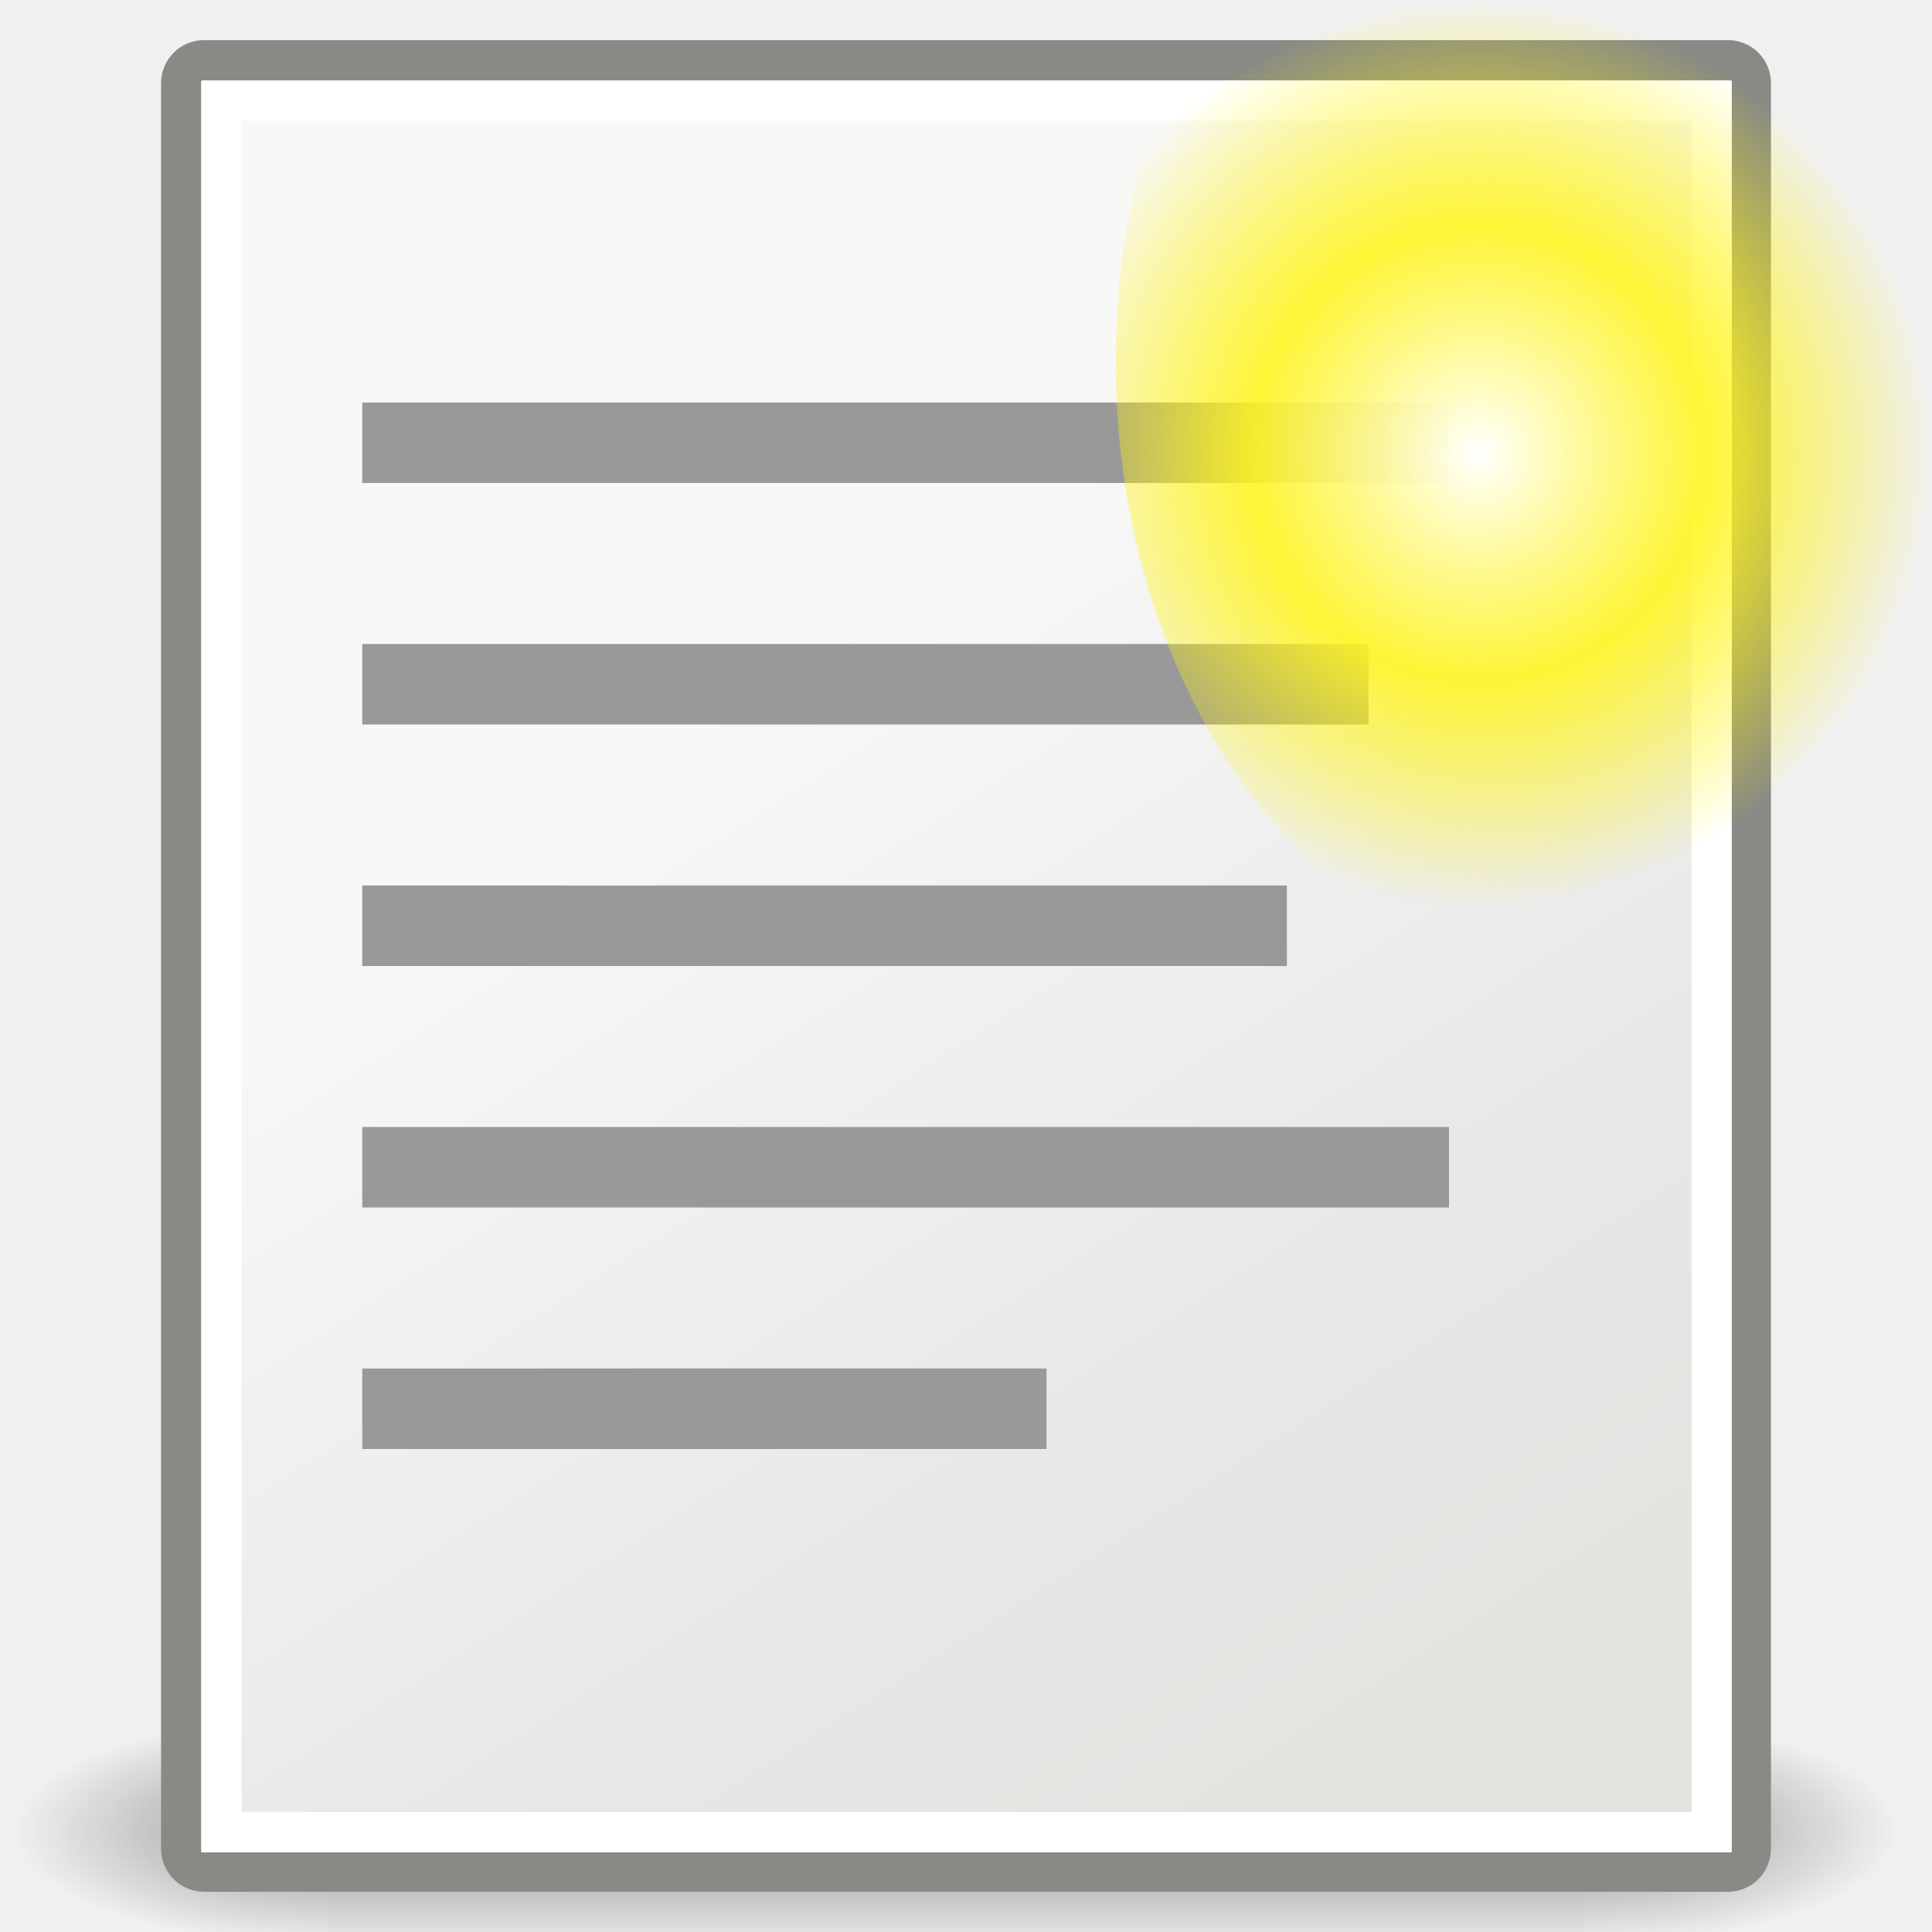
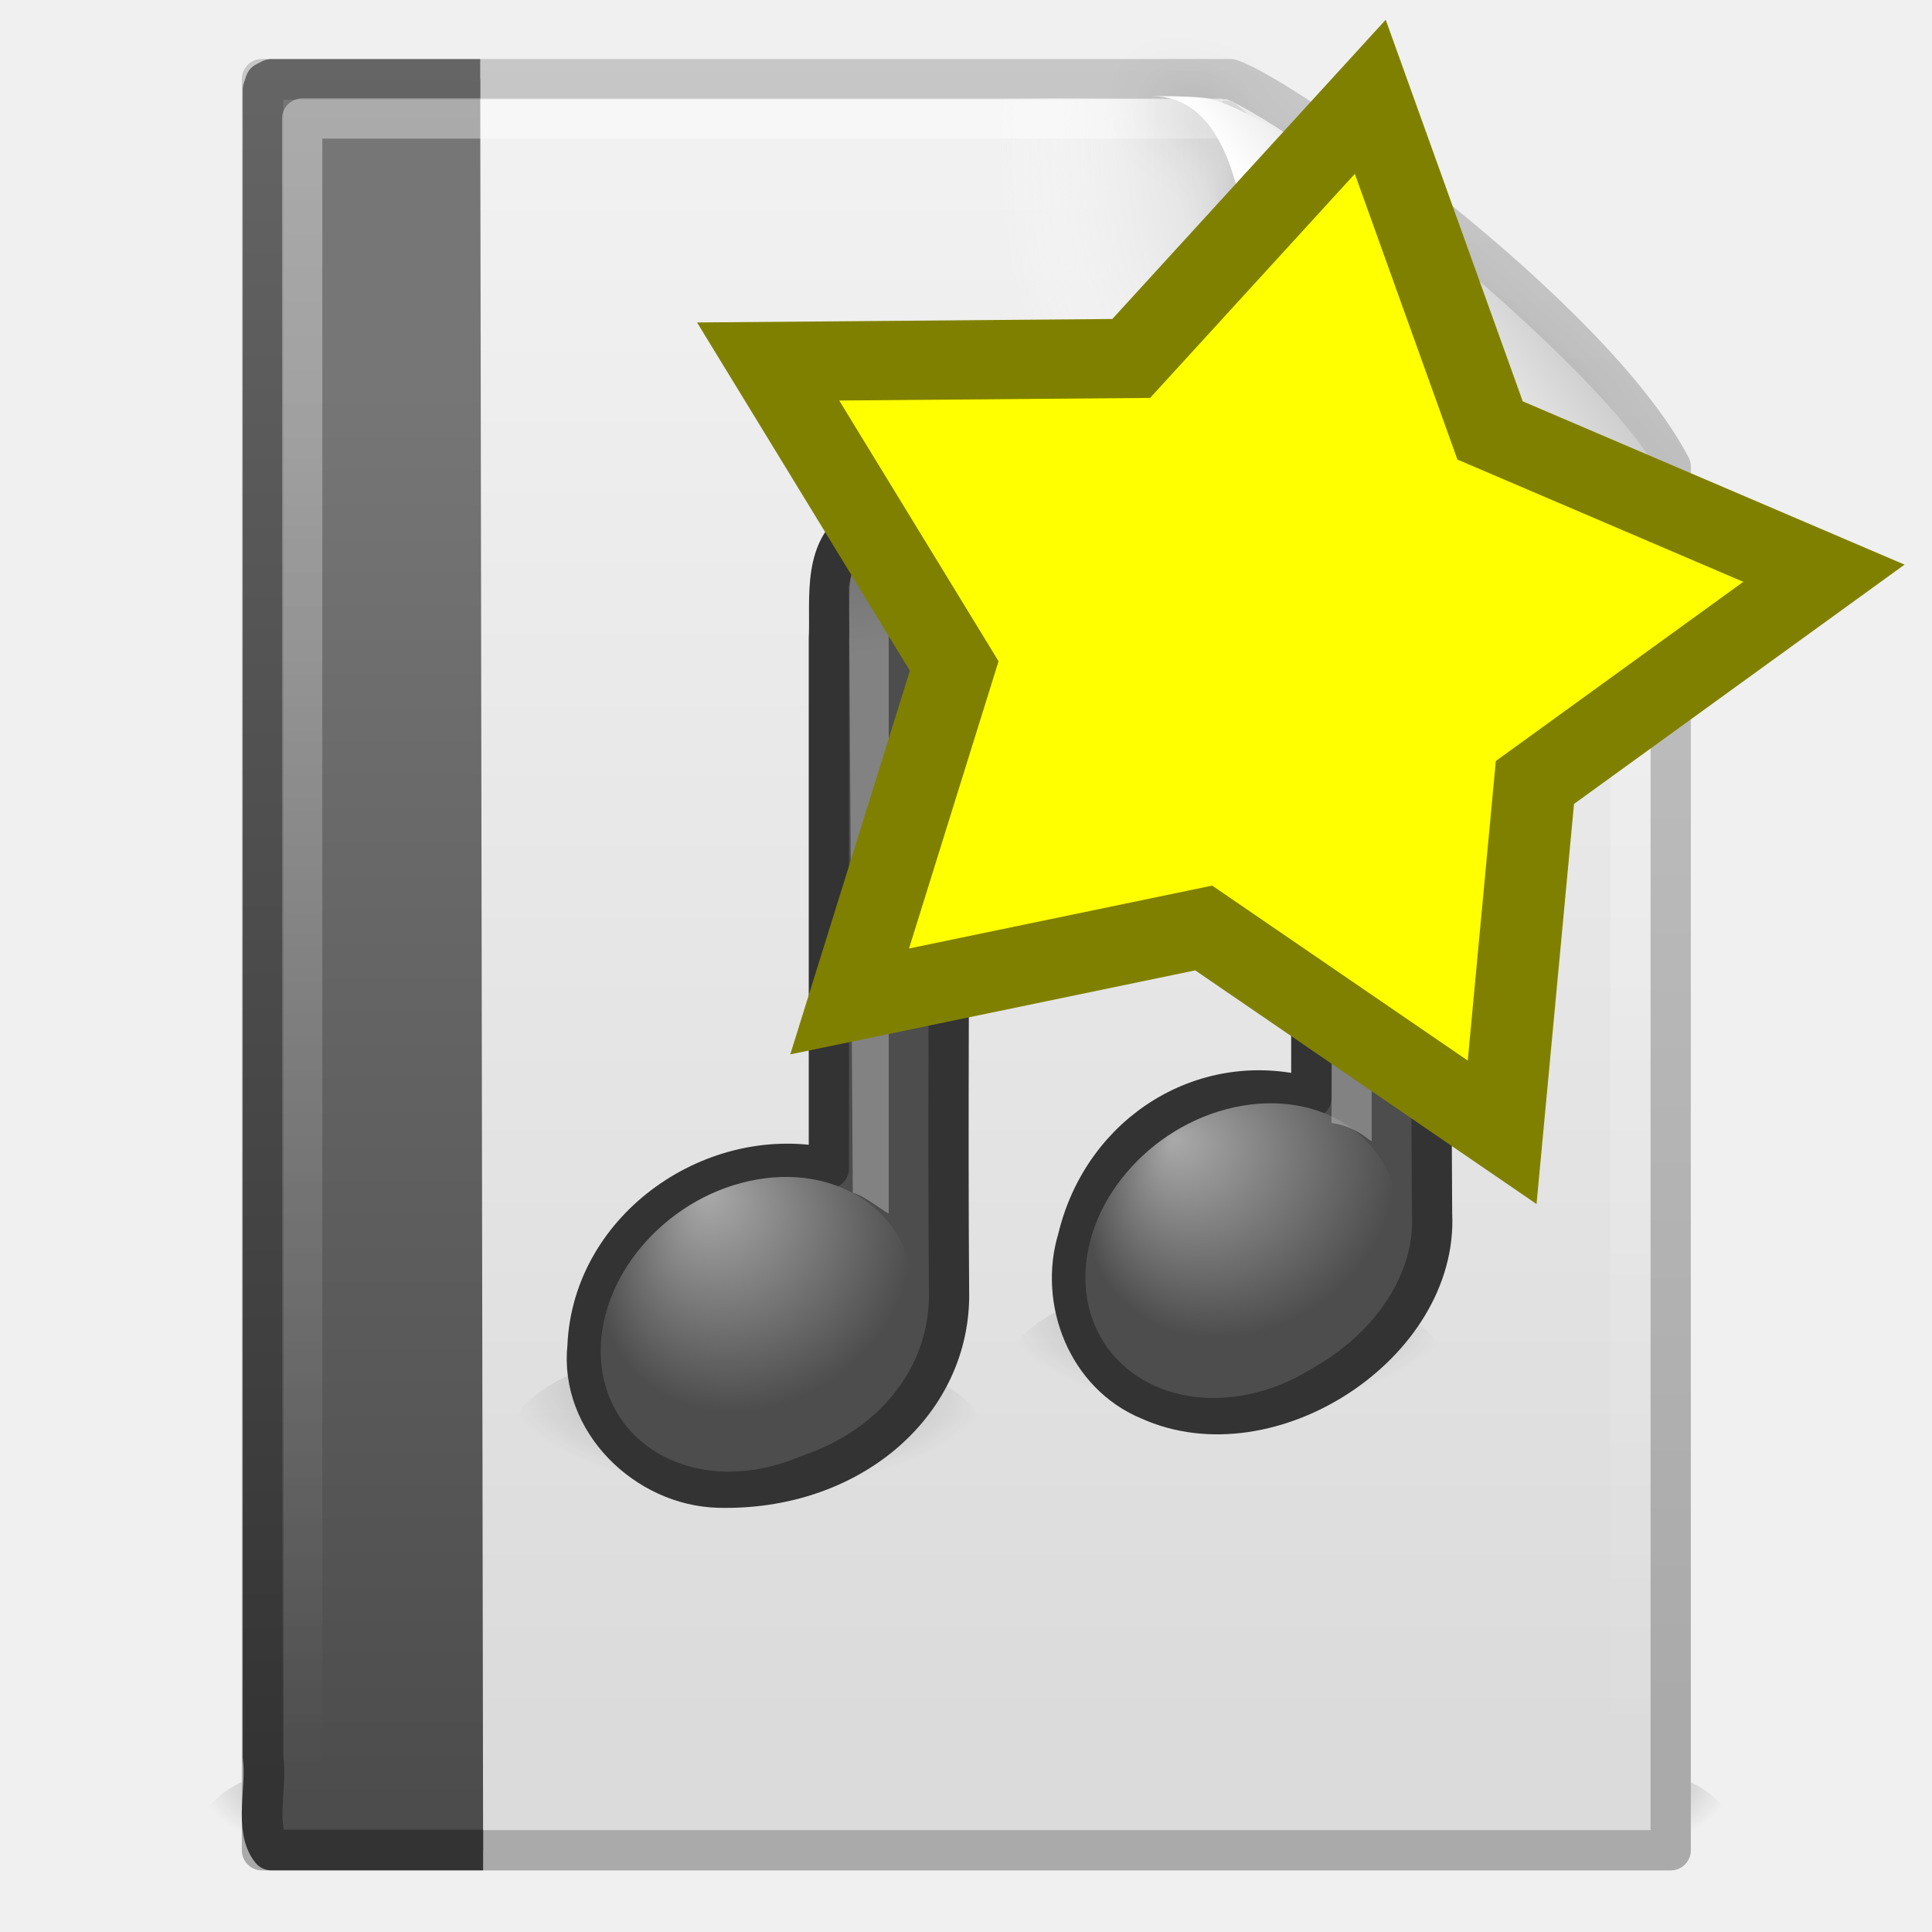
- <svg xmlns="http://www.w3.org/2000/svg" xmlns:xlink="http://www.w3.org/1999/xlink" version="1.1" id="svg4198" height="48px" width="48px">
+ <svg xmlns="http://www.w3.org/2000/svg" xmlns:ns1="http://www.openswatchbook.org/uri/2009/osb" xmlns:xlink="http://www.w3.org/1999/xlink" width="48px" height="48px" id="svg4198" version="1.1">
  <defs id="defs4200">
-     <radialGradient r="117.143" fy="486.648" fx="605.714" cy="486.648" cx="605.714" gradientTransform="matrix(-2.774389,0,0,1.969706,112.7623,-872.8854)" gradientUnits="userSpaceOnUse" id="radialGradient5031" xlink:href="#linearGradient5060" />
+     <linearGradient id="linearGradient3076" ns1:paint="solid">
+       <stop style="stop-color:#ffff00;stop-opacity:1;" offset="0" id="stop3074" />
+     </linearGradient>
+     <radialGradient xlink:href="#linearGradient5060" id="radialGradient5031" gradientUnits="userSpaceOnUse" gradientTransform="matrix(-2.774389,0,0,1.969706,112.7623,-872.8854)" cx="605.714" cy="486.648" fx="605.714" fy="486.648" r="117.143" />
    <linearGradient id="linearGradient5060">
-       <stop id="stop5062" offset="0" style="stop-color:black;stop-opacity:1;" />
-       <stop id="stop5064" offset="1" style="stop-color:black;stop-opacity:0;" />
+       <stop style="stop-color:black;stop-opacity:1;" offset="0" id="stop5062" />
+       <stop style="stop-color:black;stop-opacity:0;" offset="1" id="stop5064" />
    </linearGradient>
-     <radialGradient r="117.143" fy="486.648" fx="605.714" cy="486.648" cx="605.714" gradientTransform="matrix(2.774389,0,0,1.969706,-1891.633,-872.8854)" gradientUnits="userSpaceOnUse" id="radialGradient5029" xlink:href="#linearGradient5060" />
+     <radialGradient xlink:href="#linearGradient5060" id="radialGradient5029" gradientUnits="userSpaceOnUse" gradientTransform="matrix(2.774389,0,0,1.969706,-1891.633,-872.8854)" cx="605.714" cy="486.648" fx="605.714" fy="486.648" r="117.143" />
    <linearGradient id="linearGradient5048">
-       <stop id="stop5050" offset="0" style="stop-color:black;stop-opacity:0;" />
-       <stop style="stop-color:black;stop-opacity:1;" offset="0.5" id="stop5056" />
-       <stop id="stop5052" offset="1" style="stop-color:black;stop-opacity:0;" />
+       <stop style="stop-color:black;stop-opacity:0;" offset="0" id="stop5050" />
+       <stop id="stop5056" offset="0.5" style="stop-color:black;stop-opacity:1;" />
+       <stop style="stop-color:black;stop-opacity:0;" offset="1" id="stop5052" />
    </linearGradient>
-     <linearGradient y2="609.505" x2="302.857" y1="366.648" x1="302.857" gradientTransform="matrix(2.774389,0,0,1.969706,-1892.179,-872.8854)" gradientUnits="userSpaceOnUse" id="linearGradient5027" xlink:href="#linearGradient5048" />
+     <linearGradient xlink:href="#linearGradient5048" id="linearGradient5027" gradientUnits="userSpaceOnUse" gradientTransform="matrix(2.774389,0,0,1.969706,-1892.179,-872.8854)" x1="302.857" y1="366.648" x2="302.857" y2="609.505" />
    <linearGradient id="linearGradient3558">
-       <stop id="stop3560" offset="0" style="stop-color:#000000;stop-opacity:1;" />
-       <stop id="stop3562" offset="1" style="stop-color:#000000;stop-opacity:0;" />
+       <stop style="stop-color:#000000;stop-opacity:1;" offset="0" id="stop3560" />
+       <stop style="stop-color:#000000;stop-opacity:0;" offset="1" id="stop3562" />
    </linearGradient>
-     <radialGradient gradientUnits="userSpaceOnUse" gradientTransform="matrix(1,0,0,0.651376,4.638648e-15,10.75754)" r="15.571" fy="30.857" fx="22.571" cy="30.857" cx="22.571" id="radialGradient3564" xlink:href="#linearGradient3558" />
+     <radialGradient xlink:href="#linearGradient3558" id="radialGradient3564" cx="22.571" cy="30.857" fx="22.571" fy="30.857" r="15.571" gradientTransform="matrix(1,0,0,0.651376,4.638648e-15,10.75754)" gradientUnits="userSpaceOnUse" />
    <linearGradient id="linearGradient15218">
-       <stop id="stop15220" offset="0" style="stop-color:#f8f8f7;stop-opacity:1;" />
-       <stop style="stop-color:#e8e8e8;stop-opacity:1;" offset="0.599" id="stop2269" />
-       <stop id="stop15222" offset="1" style="stop-color:#e2e2de;stop-opacity:1;" />
+       <stop style="stop-color:#f8f8f7;stop-opacity:1;" offset="0" id="stop15220" />
+       <stop id="stop2269" offset="0.599" style="stop-color:#e8e8e8;stop-opacity:1;" />
+       <stop style="stop-color:#e2e2de;stop-opacity:1;" offset="1" id="stop15222" />
    </linearGradient>
-     <linearGradient y2="39.6" x2="35.596" y1="18.379" x1="20.794" gradientTransform="matrix(1.342704,0,0,1.235378,-8.219611,-6.577189)" gradientUnits="userSpaceOnUse" id="linearGradient2240" xlink:href="#linearGradient15218" />
-     <radialGradient r="14.375" fy="125" fx="55" cy="125" cx="55" gradientUnits="userSpaceOnUse" id="radialGradient278" xlink:href="#linearGradient12512" gradientTransform="matrix(0.783292,0,0,0.783292,-6.340882,-86.65168)" />
+     <linearGradient xlink:href="#linearGradient15218" id="linearGradient2240" gradientUnits="userSpaceOnUse" gradientTransform="matrix(1.342704,0,0,1.235378,-8.219611,-6.577189)" x1="20.794" y1="18.379" x2="35.596" y2="39.6" />
+     <radialGradient gradientTransform="matrix(0.783292,0,0,0.783292,-6.340882,-86.65168)" xlink:href="#linearGradient12512" id="radialGradient278" gradientUnits="userSpaceOnUse" cx="55" cy="125" fx="55" fy="125" r="14.375" />
    <linearGradient id="linearGradient12512">
-       <stop id="stop12513" offset="0" style="stop-color:#ffffff;stop-opacity:1;" />
-       <stop id="stop12517" offset="0.5" style="stop-color:#fff520;stop-opacity:0.891;" />
-       <stop id="stop12514" offset="1" style="stop-color:#fff300;stop-opacity:0;" />
+       <stop style="stop-color:#ffffff;stop-opacity:1;" offset="0" id="stop12513" />
+       <stop style="stop-color:#fff520;stop-opacity:0.891;" offset="0.5" id="stop12517" />
+       <stop style="stop-color:#fff300;stop-opacity:0;" offset="1" id="stop12514" />
+     </linearGradient>
+     <linearGradient gradientUnits="userSpaceOnUse" gradientTransform="matrix(0.067325,0,0,0.0147,-0.34924,35.57194)" y2="609.51" y1="366.65" x2="302.86" x1="302.86" id="linearGradient3201">
+       <stop offset="0" style="stop-opacity:0" id="stop5050-7" />
+       <stop offset=".5" id="stop5056-3" />
+       <stop offset="1" style="stop-opacity:0" id="stop5052-6" />
+     </linearGradient>
+     <radialGradient xlink:href="#linearGradient5060" gradientUnits="userSpaceOnUse" gradientTransform="matrix(-0.02304,0,0,0.0147,21.6149,35.57194)" r="117.14" cy="486.65" cx="605.71" id="radialGradient3198" />
+     <radialGradient xlink:href="#linearGradient5060" gradientUnits="userSpaceOnUse" gradientTransform="matrix(0.02304,0,0,0.0147,26.3529,35.57194)" r="117.14" cy="486.65" cx="605.71" id="radialGradient3195" />
+     <linearGradient gradientUnits="userSpaceOnUse" gradientTransform="matrix(1,0,0,0.95617,-0.008101,-3.382955)" y2="47.013" y1="0.985" x2="25.132" x1="25.132" id="linearGradient3190">
+       <stop offset="0" style="stop-color:#f4f4f4" id="stop3602" />
+       <stop offset="1" style="stop-color:#dbdbdb" id="stop3604" />
+     </linearGradient>
+     <linearGradient gradientUnits="userSpaceOnUse" gradientTransform="matrix(0.8075,0,0,0.89483,59.4019,-4.448655)" y2="2.906" y1="50.786" x2="-51.786" x1="-51.786" id="linearGradient3192">
+       <stop offset="0" style="stop-color:#aaa" id="stop3106" />
+       <stop offset="1" style="stop-color:#c8c8c8" id="stop3108" />
+     </linearGradient>
+     <radialGradient gradientUnits="userSpaceOnUse" gradientTransform="matrix(0.3617,0,0,-0.39078,0.84296,46.04894)" r="139.56" cy="112.3" cx="102" id="radialGradient3187">
+       <stop offset="0" style="stop-color:#b7b8b9" id="stop41" />
+       <stop offset=".189" style="stop-color:#ececec" id="stop47" />
+       <stop offset=".257" style="stop-color:#fafafa;stop-opacity:0" id="stop49" />
+       <stop offset=".301" style="stop-color:#fff;stop-opacity:0" id="stop51" />
+       <stop offset=".531" style="stop-color:#fafafa;stop-opacity:0" id="stop53" />
+       <stop offset=".845" style="stop-color:#ebecec;stop-opacity:0" id="stop55" />
+       <stop offset="1" style="stop-color:#e1e2e3;stop-opacity:0" id="stop57" />
+     </radialGradient>
+     <linearGradient gradientUnits="userSpaceOnUse" gradientTransform="matrix(0.79932,0,0,1.0037,40.8479,-3.028755)" y2="46.264" y1="11.109" x2="-22.54" x1="-22.54" id="linearGradient2891">
+       <stop offset="0" style="stop-color:#767676" id="stop4032" />
+       <stop offset="1" style="stop-color:#4c4c4c" id="stop4034" />
+     </linearGradient>
+     <linearGradient gradientUnits="userSpaceOnUse" gradientTransform="matrix(0.91101,0,0,0.977,0.59464,-2.415995)" y2="1.716" y1="46.314" x2="9.492" x1="9.492" id="linearGradient2893">
+       <stop offset="0" style="stop-color:#333" id="stop4044" />
+       <stop offset="1" style="stop-color:#666" id="stop4046" />
+     </linearGradient>
+     <linearGradient gradientUnits="userSpaceOnUse" gradientTransform="matrix(1,0,0,0.97778,-0.0081,-2.434725)" y2="46.017" y1="2" x2="24" x1="24" id="linearGradient2888">
+       <stop offset="0" style="stop-color:#fff" id="stop3213" />
+       <stop offset="1" style="stop-color:#fff;stop-opacity:0" id="stop3215" />
+     </linearGradient>
+     <filter height="1.329" width="1.297" y="-0.164" x="-0.148" id="filter3248" style="color-interpolation-filters:sRGB">
+       <feGaussianBlur stdDeviation="0.774" id="feGaussianBlur3250" />
+     </filter>
+     <linearGradient gradientUnits="userSpaceOnUse" gradientTransform="matrix(0.9977,0,0,1.0407,0.1557,-2.573855)" y2="5.457" y1="8.059" x2="36.358" x1="32.892" id="linearGradient2884">
+       <stop offset="0" style="stop-color:#fefefe" id="stop8591" />
+       <stop offset="1" style="stop-color:#cbcbcb" id="stop8593" />
+     </linearGradient>
+     <radialGradient gradientUnits="userSpaceOnUse" gradientTransform="matrix(0.69765,0,0,0.29961,14.4989,17.42195)" r="7.906" cy="45.867" cx="22.902" id="radialGradient3800">
+       <stop offset="0" id="stop3197" />
+       <stop offset="1" style="stop-opacity:0" id="stop3199" />
+     </radialGradient>
+     <radialGradient gradientUnits="userSpaceOnUse" gradientTransform="matrix(0.75875,0,0,0.32584,1.1859,18.01094)" r="7.906" cy="45.867" cx="22.902" id="radialGradient3797">
+       <stop offset="0" id="stop3203" />
+       <stop offset="1" style="stop-opacity:0" id="stop3205" />
+     </radialGradient>
+     <radialGradient gradientUnits="userSpaceOnUse" gradientTransform="matrix(0.66498,0,-0.10886,0.63739,11.9299,3.794545)" fy="38.175" fx="14.638" r="5.739" cy="41.059" cx="17.059" id="radialGradient3793">
+       <stop offset="0" style="stop-color:#aaa" id="stop3877" />
+       <stop offset="1" style="stop-color:#4d4d4d" id="stop3879" />
+     </radialGradient>
+     <radialGradient gradientUnits="userSpaceOnUse" gradientTransform="matrix(0.66333,0,-0.10859,0.6358,23.9889,2.029445)" fy="38.981" fx="14.109" r="5.739" cy="41.059" cx="17.059" id="radialGradient3790">
+       <stop offset="0" style="stop-color:#aaa" id="stop3871" />
+       <stop offset="1" style="stop-color:#4d4d4d" id="stop3873" />
+     </radialGradient>
+     <linearGradient gradientUnits="userSpaceOnUse" gradientTransform="matrix(0.22147,0,0,0.22311,16.0239,-17.54706)" y2="119.86" y1="144.12" x2="25.4" x1="28.739" id="linearGradient3787">
+       <stop offset="0" style="stop-color:#fff" id="stop3239" />
+       <stop offset="1" style="stop-color:#fff;stop-opacity:.379" id="stop3241" />
+     </linearGradient>
+     <linearGradient gradientUnits="userSpaceOnUse" gradientTransform="matrix(0.44563,0,0,0.22311,22.7079,-19.12505)" y2="125.39" y1="144.12" x2="26.257" x1="28.739" id="linearGradient3784">
+       <stop offset="0" style="stop-color:#fff" id="stop3245" />
+       <stop offset="1" style="stop-color:#fff;stop-opacity:.379" id="stop3247" />
    </linearGradient>
  </defs>
-   <g id="layer1">
-     <g transform="matrix(2.330573e-2,0,0,1.227058e-2,44.47891,44.41691)" id="g5022" style="display:inline">
-       <rect style="opacity:0.402;color:black;fill:url(#linearGradient5027);fill-opacity:1;fill-rule:nonzero;stroke:none;stroke-width:1;stroke-linecap:round;stroke-linejoin:miter;marker:none;marker-start:none;marker-mid:none;marker-end:none;stroke-miterlimit:4;stroke-dasharray:none;stroke-dashoffset:0;stroke-opacity:1;visibility:visible;display:inline;overflow:visible" id="rect4173" width="1339.633" height="478.357" x="-1559.252" y="-150.697" />
-       <path style="opacity:0.402;color:black;fill:url(#radialGradient5029);fill-opacity:1;fill-rule:nonzero;stroke:none;stroke-width:1;stroke-linecap:round;stroke-linejoin:miter;marker:none;marker-start:none;marker-mid:none;marker-end:none;stroke-miterlimit:4;stroke-dasharray:none;stroke-dashoffset:0;stroke-opacity:1;visibility:visible;display:inline;overflow:visible" d="M -219.619,-150.68 C -219.619,-150.68 -219.619,327.65 -219.619,327.65 C -76.745,328.551 125.781,220.481 125.781,88.454 C 125.781,-43.572 -33.655,-150.68 -219.619,-150.68 z " id="path5058" />
-       <path id="path5018" d="M -1559.252,-150.68 C -1559.252,-150.68 -1559.252,327.65 -1559.252,327.65 C -1702.127,328.551 -1904.652,220.481 -1904.652,88.454 C -1904.652,-43.572 -1745.216,-150.68 -1559.252,-150.68 z " style="opacity:0.402;color:black;fill:url(#radialGradient5031);fill-opacity:1;fill-rule:nonzero;stroke:none;stroke-width:1;stroke-linecap:round;stroke-linejoin:miter;marker:none;marker-start:none;marker-mid:none;marker-end:none;stroke-miterlimit:4;stroke-dasharray:none;stroke-dashoffset:0;stroke-opacity:1;visibility:visible;display:inline;overflow:visible" />
+   <g id="g4409" transform="translate(0.0081,1.468055)">
+     <g id="layer1-9">
+       <rect id="rect2879" x="7.738" y="42.43" width="32.508" height="3.57" style="opacity:0.3;fill:url(#linearGradient3201)" />
+       <path id="path2881" d="m 7.738,42.43 v 3.57 c -1.187,0.007 -2.868,-0.8 -2.868,-1.785 0,-0.985 1.324,-1.785 2.868,-1.785 z" style="opacity:0.3;fill:url(#radialGradient3198)" />
+       <path id="path2883" d="m 40.246,42.43 v 3.57 c 1.187,0.007 2.868,-0.8 2.868,-1.785 0,-0.985 -1.324,-1.785 -2.868,-1.785 z" style="opacity:0.3;fill:url(#radialGradient3195)" />
+       <path id="path4160" d="m 6.5,0.497 h 24.061 c 1.407,0.475 8.966,5.882 10.939,9.626 v 34.379 H 6.5 V 0.497 Z" style="fill:url(#linearGradient3190);stroke:url(#linearGradient3192);stroke-width:1;stroke-linejoin:round" />
+       <path id="path4191" d="M 7.362,44 C 7.162,44 7,43.825 7,43.609 V 1.405 C 7,1.19 7.162,1.014 7.362,1.014 c 7.483,0.108 15.776,-0.162 23.25,0.027 l 10.283,8.866 0.106,33.702 c 0,0.215 -0.162,0.391 -0.362,0.391 h -33.277 z" style="fill:url(#radialGradient3187)" />
+       <path id="path4530" d="M 11.995,44.495 H 6.732 C 6.305,43.974 6.63,42.94 6.528,42.203 V 0.758 L 6.588,0.579 6.732,0.505 h 5.191" style="display:block;fill:url(#linearGradient2891);stroke:url(#linearGradient2893);stroke-width:1.01;stroke-linejoin:round" />
+       <path id="path2435" d="M 40.5,10.259 V 43.522 H 7.5 V 1.477 h 22.866" style="opacity:0.4;fill:none;stroke:url(#linearGradient2888);stroke-width:1;stroke-linejoin:round" />
+       <path id="path12038" d="m 28.617,0.921 c 4.282,0 2.153,8.483 2.153,8.483 0,0 10.358,-1.802 10.358,2.819 0,-2.61 -11.302,-10.729 -12.511,-11.302 z" style="opacity:0.4;fill-rule:evenodd;filter:url(#filter3248)" />
+       <path id="path4474" d="m 28.617,0.921 c 3.187,0 2.336,7.662 2.336,7.662 0,0 10.175,-0.981 10.175,3.64 0,-1.126 0.086,-1.932 -0.134,-2.284 -1.578,-2.524 -8.396,-8.188 -10.857,-8.931 -0.184,-0.056 -0.593,-0.088 -1.52,-0.088 z" style="fill:url(#linearGradient2884);fill-rule:evenodd" />
+       <path id="path2704" d="m 36,32.632 c 0,1.308 -2.469,2.369 -5.516,2.369 -3.046,0 -5.516,-1.06 -5.516,-2.369 0,-1.308 2.469,-2.369 5.516,-2.369 3.046,0 5.516,1.06 5.516,2.369 z" style="opacity:0.3;fill:url(#radialGradient3800)" />
+       <path id="path4121" d="m 24.569,34.425 c -8.55e-4,1.423 -2.686,2.575 -5.999,2.575 -3.312,0 -5.998,-1.153 -5.999,-2.575 -8.56e-4,-1.423 2.685,-2.577 5.999,-2.577 3.314,0 5.999,1.154 5.999,2.577 z" style="opacity:0.3;fill:url(#radialGradient3797)" />
+       <path id="path2821" d="m 34.466,9.504 c -4.127,0.658 -8.872,1.336 -12.988,2.031 -1.09,0.526 -0.845,1.881 -0.893,2.865 v 13.162 c -2.801,-0.641 -5.875,1.451 -5.997,4.425 -0.198,1.851 1.461,3.463 3.264,3.506 3.23,0.078 5.684,-2.043 5.719,-4.725 -0.035,-4.504 0.01,-9.01 0,-13.515 0.5,-0.037 8.319,-1.467 9,-1.562 v 10.122 c -2.583,-0.761 -5.166,0.83 -5.802,3.496 -0.471,1.544 0.239,3.37 1.771,4.003 2.991,1.36 7.198,-1.395 7.031,-4.628 -0.046,-6.006 0.038,-12.015 0,-18.022 -0.079,-0.564 -0.465,-1.197 -1.107,-1.156 z" style="fill:#4d4d4d;stroke:#333333;stroke-linecap:round;stroke-linejoin:round" />
+       <path id="path2937" d="m 22.708,30.768 c 0,1.988 -1.744,3.897 -3.896,4.265 -2.152,0.367 -3.896,-0.946 -3.896,-2.934 0,-1.988 1.744,-3.897 3.896,-4.265 2.152,-0.367 3.896,0.946 3.896,2.934 z" style="fill:url(#radialGradient3793)" />
+       <path id="path2941" d="m 34.75,28.937 c 4.91e-4,1.988 -1.744,3.898 -3.896,4.266 -2.152,0.367 -3.896,-0.946 -3.896,-2.935 4.91e-4,-1.988 1.745,-3.896 3.896,-4.264 2.151,-0.367 3.895,0.946 3.896,2.933 z" style="fill:url(#radialGradient3790)" />
+       <path id="path2945" d="M 21.179,28.166 21.085,13.121 c 0,0 0.103,-1.15 0.866,-1.154 0.271,-0.047 12.136,-2.004 12.136,-2.004 0,0 1.532,0.728 -11.015,2.768 -1.287,0.247 -1,0.731 -1,1.58 0,2.29 2e-6,6.021 2e-6,14.36 0,0.06 -0.57,-0.423 -0.893,-0.505 h 2e-6 z" style="opacity:0.3;fill:url(#linearGradient3787);fill-rule:evenodd" />
+       <path id="path2947" d="m 33.072,26.434 0.059,-11.366 c 0.626,-0.056 0.096,-0.009 0.94,-0.093 0.012,2.123 4.8e-4,3.885 4.8e-4,11.903 0,0.06 -0.349,-0.362 -1,-0.445 z" style="opacity:0.3;fill:url(#linearGradient3784);fill-rule:evenodd" />
    </g>
-     <rect ry="0.567" rx="0.567" y="1.497" x="4.502" height="45.003" width="38.997" id="rect4238" style="opacity:1;fill:url(#linearGradient2240);fill-opacity:1;fill-rule:evenodd;stroke:#888a85;stroke-width:1;stroke-linecap:butt;stroke-linejoin:miter;stroke-miterlimit:4;stroke-dasharray:none;stroke-dashoffset:0;stroke-opacity:1" />
-     <rect y="10" x="9" height="2" width="27" id="rect4248" style="opacity:1;color:#000000;fill:#999999;fill-opacity:1;fill-rule:evenodd;stroke:none;stroke-width:1;stroke-linecap:butt;stroke-linejoin:miter;marker:none;marker-start:none;marker-mid:none;marker-end:none;stroke-miterlimit:4;stroke-dasharray:none;stroke-dashoffset:0;stroke-opacity:1;visibility:visible;display:inline;overflow:visible" />
-     <rect style="opacity:1;color:#000000;fill:#999999;fill-opacity:1;fill-rule:evenodd;stroke:none;stroke-width:1;stroke-linecap:butt;stroke-linejoin:miter;marker:none;marker-start:none;marker-mid:none;marker-end:none;stroke-miterlimit:4;stroke-dasharray:none;stroke-dashoffset:0;stroke-opacity:1;visibility:visible;display:inline;overflow:visible" id="rect4250" width="25" height="2" x="9" y="16" />
-     <rect y="22" x="9" height="2" width="22.972" id="rect4252" style="opacity:1;color:#000000;fill:#999999;fill-opacity:1;fill-rule:evenodd;stroke:none;stroke-width:1;stroke-linecap:butt;stroke-linejoin:miter;marker:none;marker-start:none;marker-mid:none;marker-end:none;stroke-miterlimit:4;stroke-dasharray:none;stroke-dashoffset:0;stroke-opacity:1;visibility:visible;display:inline;overflow:visible" />
-     <rect style="opacity:1;color:#000000;fill:#999999;fill-opacity:1;fill-rule:evenodd;stroke:none;stroke-width:1;stroke-linecap:butt;stroke-linejoin:miter;marker:none;marker-start:none;marker-mid:none;marker-end:none;stroke-miterlimit:4;stroke-dasharray:none;stroke-dashoffset:0;stroke-opacity:1;visibility:visible;display:inline;overflow:visible" id="rect4254" width="27" height="2" x="9" y="28" />
-     <rect y="34" x="9" height="2" width="17" id="rect4256" style="opacity:1;color:#000000;fill:#999999;fill-opacity:1;fill-rule:evenodd;stroke:none;stroke-width:1;stroke-linecap:butt;stroke-linejoin:miter;marker:none;marker-start:none;marker-mid:none;marker-end:none;stroke-miterlimit:4;stroke-dasharray:none;stroke-dashoffset:0;stroke-opacity:1;visibility:visible;display:inline;overflow:visible" />
-     <rect ry="0" rx="0" y="2.5" x="5.5" height="43.022" width="37.026" id="rect2245" style="opacity:1;fill:none;fill-opacity:1;fill-rule:evenodd;stroke:#ffffff;stroke-width:1;stroke-linecap:butt;stroke-linejoin:miter;stroke-miterlimit:4;stroke-dasharray:none;stroke-dashoffset:0;stroke-opacity:1" />
-     <ellipse ry="15.105" rx="11.26" id="path12511" style="color:#000000;display:block;visibility:visible;fill:url(#radialGradient278);fill-opacity:1;fill-rule:nonzero;stroke:none;stroke-width:0.979;stroke-linecap:butt;stroke-linejoin:round;stroke-miterlimit:4;stroke-dashoffset:0;stroke-opacity:1;marker:none;marker-start:none;marker-mid:none;marker-end:none" cx="38.979" cy="8.977" />
  </g>
+   <path style="opacity:1;fill:#ffff00;fill-opacity:1;fill-rule:nonzero;stroke:#808000;stroke-width:1.99;stroke-linecap:butt;stroke-linejoin:miter;stroke-miterlimit:4;stroke-dasharray:none;stroke-dashoffset:0;stroke-opacity:1" id="path1518" d="m 19.643,-6.971 -7.936,-3.886 -8.223,3.234 1.244,-8.748 -5.617,-6.821 8.705,-1.521 4.751,-7.45 4.136,7.809 8.554,2.217 -6.148,6.347 z" transform="matrix(1.009411,0.1618288,-0.1534764,0.9757511,16.42247,31.75466)" />
</svg>
